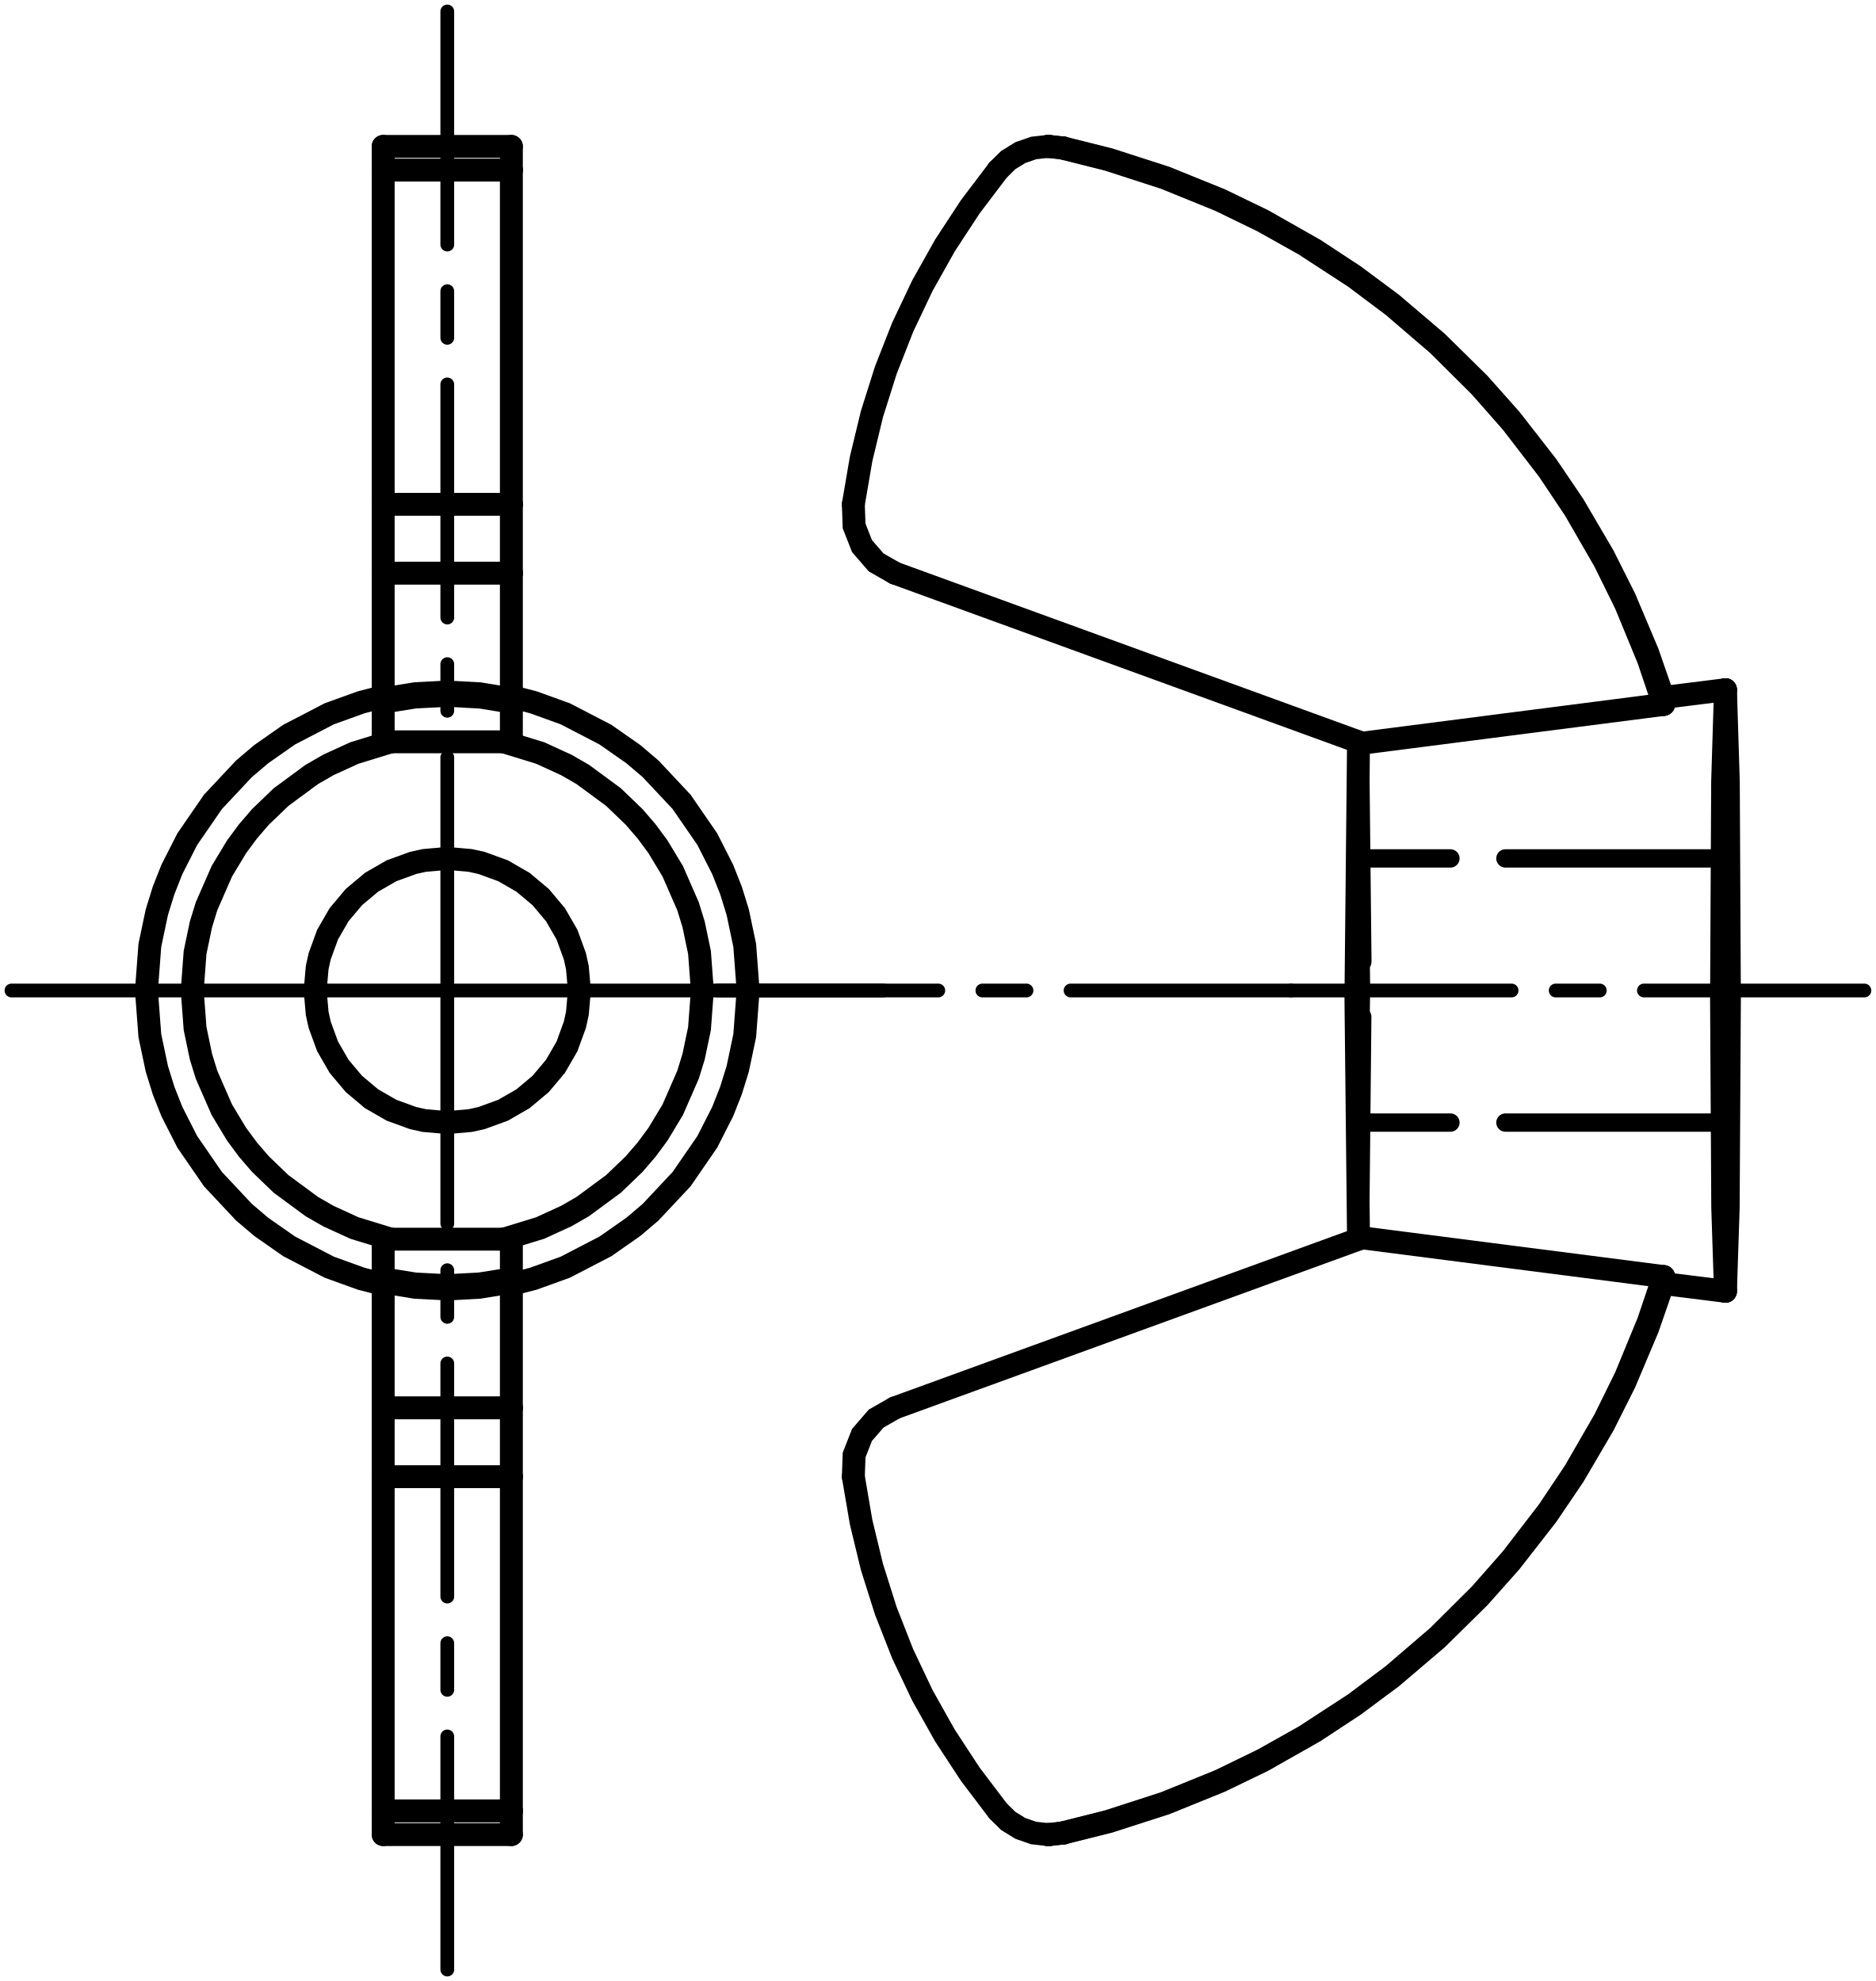
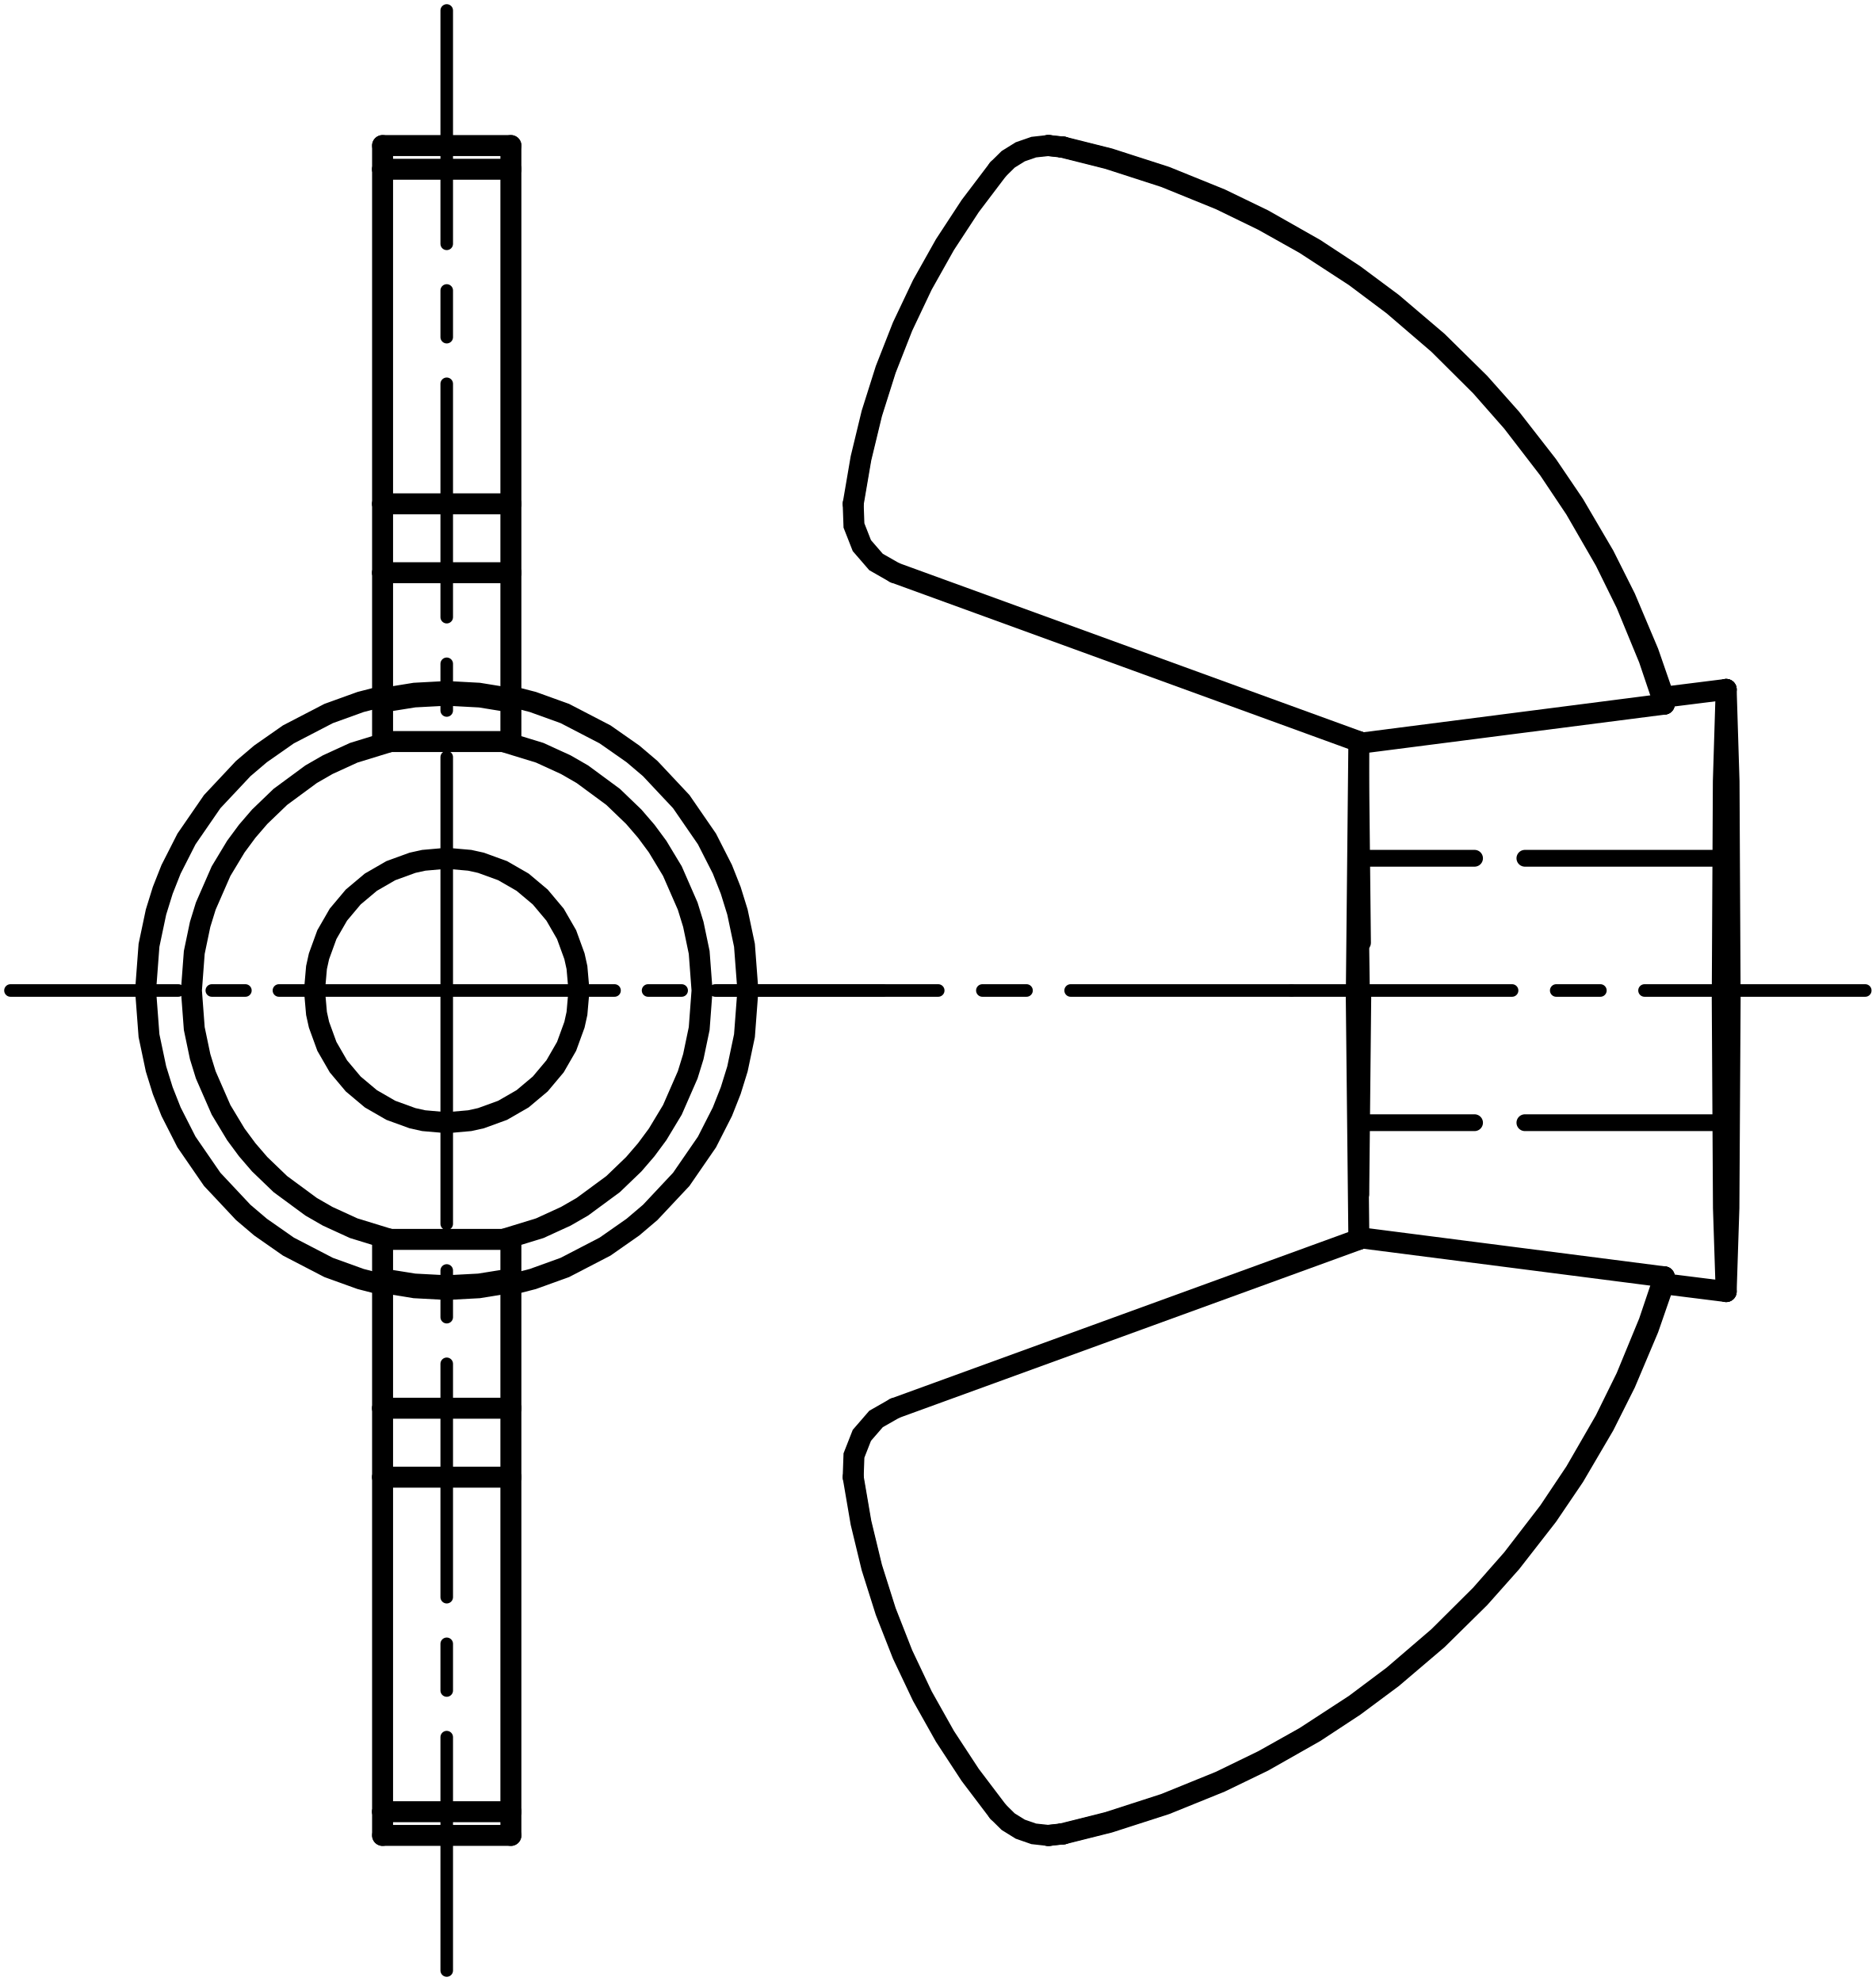
- <svg xmlns="http://www.w3.org/2000/svg" width="71.707mm" height="75.742mm" viewBox="-17.098 -37.871 71.707 75.742" version="1.1">
+ <svg xmlns="http://www.w3.org/2000/svg" width="71.632mm" height="75.667mm" viewBox="-17.06 -37.833 71.632 75.667" version="1.1">
  <g transform="scale(1,-1)" stroke-linecap="round">
-     <g fill="none" stroke="rgb(0,0,0)" stroke-width="0.876" id="Visible">
+     <g fill="none" stroke="rgb(0,0,0)" stroke-width="0.801" id="Visible">
      <line x1="-2.45" y1="-32.273" x2="-2.45" y2="-31.368" />
      <line x1="2.45" y1="-31.368" x2="-2.45" y2="-31.368" />
      <line x1="2.45" y1="-32.273" x2="2.45" y2="-31.368" />
      <line x1="-2.45" y1="-18.589" x2="-2.45" y2="-31.368" />
      <line x1="-2.45" y1="-18.589" x2="-2.45" y2="-15.957" />
      <line x1="-2.45" y1="-9.456" x2="-2.45" y2="-15.957" />
      <line x1="2.45" y1="-18.589" x2="2.45" y2="-31.368" />
      <line x1="2.45" y1="-18.589" x2="-2.45" y2="-18.589" />
      <line x1="2.45" y1="-18.589" x2="2.45" y2="-15.957" />
      <line x1="2.45" y1="-9.456" x2="2.45" y2="-15.957" />
      <line x1="-2.159" y1="9.508" x2="-2.45" y2="9.456" />
      <path d="M -2.159,9.508 L -3.553,9.08 L -4.548,8.624 L -5.18,8.26 L -6.354,7.395 L -7.143,6.636 L -7.619,6.083 L -8.053,5.496 L -8.618,4.559 L -9.202,3.223 L -9.417,2.526 L -9.641,1.454 L -9.75,0.0 L -9.641,-1.454 L -9.417,-2.526 L -9.202,-3.223 L -8.618,-4.559 L -8.053,-5.496 L -7.619,-6.083 L -7.143,-6.636 L -6.354,-7.395 L -5.18,-8.26 L -4.548,-8.624 L -3.553,-9.08 L -2.159,-9.508" />
      <line x1="-2.45" y1="-9.456" x2="-2.159" y2="-9.508" />
      <line x1="2.159" y1="-9.508" x2="2.45" y2="-9.456" />
      <path d="M 2.159,-9.508 L 3.553,-9.08 L 4.548,-8.624 L 5.18,-8.26 L 6.354,-7.395 L 7.143,-6.636 L 7.619,-6.083 L 8.053,-5.496 L 8.618,-4.559 L 9.202,-3.223 L 9.417,-2.526 L 9.641,-1.454 L 9.75,-0.0 L 9.641,1.454 L 9.417,2.526 L 9.202,3.223 L 8.618,4.559 L 8.053,5.496 L 7.619,6.083 L 7.143,6.636 L 6.354,7.395 L 5.18,8.26 L 4.548,8.624 L 3.553,9.08 L 2.159,9.508" />
      <line x1="2.45" y1="9.456" x2="2.159" y2="9.508" />
      <path d="M -2.45,11.236 L -3.289,11.02 L -4.511,10.579 L -6.047,9.782 L -7.112,9.037 L -7.772,8.476 L -8.956,7.214 L -9.938,5.788 L -10.527,4.63 L -10.845,3.825 L -11.102,2.997 L -11.37,1.726 L -11.5,-0.0 L -11.37,-1.726 L -11.102,-2.997 L -10.845,-3.825 L -10.527,-4.63 L -9.938,-5.788 L -8.956,-7.214 L -7.772,-8.476 L -7.112,-9.037 L -6.047,-9.782 L -4.511,-10.579 L -3.289,-11.02 L -2.45,-11.236" />
      <path d="M 2.45,-11.236 L 3.289,-11.02 L 4.511,-10.579 L 6.047,-9.782 L 7.112,-9.037 L 7.772,-8.476 L 8.956,-7.214 L 9.938,-5.788 L 10.527,-4.63 L 10.845,-3.825 L 11.102,-2.997 L 11.37,-1.726 L 11.5,0.0 L 11.37,1.726 L 11.102,2.997 L 10.845,3.825 L 10.527,4.63 L 9.938,5.788 L 8.956,7.214 L 7.772,8.476 L 7.112,9.037 L 6.047,9.782 L 4.511,10.579 L 3.289,11.02 L 2.45,11.236" />
      <line x1="2.45" y1="-15.957" x2="-2.45" y2="-15.957" />
      <line x1="2.159" y1="-9.508" x2="-2.159" y2="-9.508" />
      <line x1="-2.45" y1="32.273" x2="-2.45" y2="31.368" />
      <line x1="-2.45" y1="18.589" x2="-2.45" y2="31.368" />
      <line x1="-2.45" y1="18.589" x2="-2.45" y2="15.957" />
      <line x1="-2.45" y1="9.456" x2="-2.45" y2="15.957" />
      <line x1="-2.159" y1="9.508" x2="2.159" y2="9.508" />
      <line x1="-2.45" y1="15.957" x2="2.45" y2="15.957" />
      <line x1="2.45" y1="9.456" x2="2.45" y2="15.957" />
      <path d="M 0.0,5.05 L -0.877,4.973 L -1.307,4.878 L -2.134,4.577 L -2.897,4.137 L -3.571,3.571 L -4.137,2.897 L -4.577,2.134 L -4.878,1.307 L -4.973,0.877 L -5.05,0.0 L -4.973,-0.877 L -4.878,-1.307 L -4.577,-2.134 L -4.137,-2.897 L -3.571,-3.571 L -2.897,-4.137 L -2.134,-4.577 L -1.307,-4.878 L -0.877,-4.973 L -0.0,-5.05 L 0.877,-4.973 L 1.307,-4.878 L 2.134,-4.577 L 2.897,-4.137 L 3.571,-3.571 L 4.137,-2.897 L 4.577,-2.134 L 4.878,-1.307 L 4.973,-0.877 L 5.05,-0.0 L 4.973,0.877 L 4.878,1.307 L 4.577,2.134 L 4.137,2.897 L 3.571,3.571 L 2.897,4.137 L 2.134,4.577 L 1.307,4.878 L 0.877,4.973 L 0.0,5.05" />
      <line x1="2.45" y1="32.273" x2="2.45" y2="31.368" />
      <line x1="2.45" y1="18.589" x2="2.45" y2="31.368" />
      <line x1="2.45" y1="18.589" x2="2.45" y2="15.957" />
      <line x1="-2.45" y1="31.368" x2="2.45" y2="31.368" />
      <line x1="-2.45" y1="18.589" x2="2.45" y2="18.589" />
      <line x1="-2.45" y1="-32.273" x2="2.45" y2="-32.273" />
      <line x1="2.45" y1="32.273" x2="-2.45" y2="32.273" />
      <line x1="23.548" y1="-32.215" x2="23.484" y2="-32.215" />
      <line x1="23.548" y1="-32.215" x2="23.02" y2="-32.273" />
      <line x1="23.484" y1="-32.215" x2="22.956" y2="-32.273" />
      <path d="M 22.956,-32.273 L 22.416,-32.213 L 21.903,-32.035 L 21.442,-31.749 L 21.055,-31.368" />
      <path d="M 23.484,-32.215 L 25.254,-31.77 L 27.424,-31.068 L 29.537,-30.209 L 31.178,-29.411 L 32.77,-28.518 L 34.681,-27.273 L 36.141,-26.179 L 37.872,-24.693 L 39.489,-23.084 L 40.694,-21.714 L 42.085,-19.906 L 43.099,-18.389 L 44.239,-16.413 L 45.045,-14.776 L 45.914,-12.667 L 46.497,-10.938" />
      <line x1="46.497" y1="-10.938" x2="46.448" y2="-11.198" />
      <path d="M 23.548,-32.215 L 25.303,-31.774 L 27.456,-31.08 L 29.552,-30.231 L 31.181,-29.443 L 33.148,-28.327 L 34.66,-27.333 L 36.112,-26.253 L 37.834,-24.787 L 39.445,-23.199 L 40.647,-21.847 L 42.037,-20.062 L 43.052,-18.564 L 44.196,-16.613 L 45.007,-14.996 L 45.887,-12.912 L 46.479,-11.202" />
      <path d="M 15.522,-18.589 L 15.819,-20.326 L 16.233,-22.039 L 16.764,-23.719 L 17.408,-25.36 L 18.163,-26.952 L 19.026,-28.489 L 19.991,-29.963 L 21.055,-31.368" />
      <path d="M 15.522,-18.589 L 15.551,-17.762 L 15.853,-16.992 L 16.394,-16.367 L 17.112,-15.957" />
      <line x1="34.973" y1="-9.456" x2="17.112" y2="-15.957" />
      <line x1="46.497" y1="-10.938" x2="34.973" y2="-9.456" />
      <path d="M 34.833,-9.507 L 34.734,-0.264 L 34.833,9.507" />
      <line x1="46.497" y1="10.938" x2="34.973" y2="9.456" />
      <line x1="46.448" y1="11.198" x2="46.448" y2="11.198" />
      <line x1="46.448" y1="11.198" x2="46.497" y2="10.938" />
      <path d="M 48.86,11.5 L 48.969,7.99 L 49.011,-0.319 L 48.964,-8.308 L 48.86,-11.5" />
      <path d="M 48.86,-11.5 L 48.756,-8.309 L 48.71,-0.32 L 48.752,7.989 L 48.86,11.5" />
      <line x1="48.86" y1="11.5" x2="48.86" y2="11.5" />
      <line x1="23.484" y1="32.215" x2="23.548" y2="32.215" />
      <path d="M 23.548,32.215 L 25.303,31.774 L 27.456,31.08 L 29.552,30.231 L 31.181,29.443 L 33.148,28.327 L 34.66,27.333 L 36.112,26.253 L 37.834,24.787 L 39.445,23.199 L 40.647,21.847 L 42.037,20.062 L 43.052,18.564 L 44.196,16.613 L 45.007,14.996 L 45.887,12.912 L 46.479,11.202" />
      <path d="M 23.484,32.215 L 25.254,31.77 L 27.424,31.068 L 29.537,30.209 L 31.178,29.411 L 32.77,28.518 L 34.681,27.273 L 36.141,26.179 L 37.872,24.693 L 39.489,23.084 L 40.694,21.714 L 42.085,19.906 L 43.099,18.389 L 44.239,16.413 L 45.045,14.776 L 45.914,12.667 L 46.497,10.938" />
      <line x1="23.548" y1="32.215" x2="23.02" y2="32.273" />
      <line x1="34.973" y1="9.456" x2="17.112" y2="15.957" />
      <line x1="23.484" y1="32.215" x2="22.956" y2="32.273" />
      <path d="M 22.956,32.273 L 22.416,32.213 L 21.903,32.035 L 21.442,31.749 L 21.055,31.368" />
      <path d="M 15.522,18.589 L 15.819,20.326 L 16.233,22.039 L 16.764,23.719 L 17.408,25.36 L 18.163,26.952 L 19.026,28.489 L 19.991,29.963 L 21.055,31.368" />
      <path d="M 15.522,18.589 L 15.551,17.762 L 15.853,16.992 L 16.394,16.367 L 17.112,15.957" />
      <path d="M 48.86,5.05 L 48.926,0.141 L 48.86,-5.05" />
      <path d="M 48.86,-5.05 L 48.794,-0.141 L 48.86,5.05" />
      <line x1="23.02" y1="-32.273" x2="22.956" y2="-32.273" />
      <line x1="46.448" y1="11.198" x2="48.86" y2="11.5" />
      <line x1="46.448" y1="-11.198" x2="48.86" y2="-11.5" />
      <line x1="22.956" y1="32.273" x2="23.02" y2="32.273" />
    </g>
-     <g fill="none" stroke="rgb(0,0,0)" stroke-width="0.701" id="Hidden" stroke-dasharray="8.411 2.103">
+     <g fill="none" stroke="rgb(0,0,0)" stroke-width="0.641" id="Hidden" stroke-dasharray="7.687 1.922">
      <line x1="-2.45" y1="-32.215" x2="2.45" y2="-32.215" />
      <line x1="-2.45" y1="-32.215" x2="-2.45" y2="-32.273" />
      <line x1="2.45" y1="-32.215" x2="2.45" y2="-32.273" />
      <line x1="2.45" y1="-32.215" x2="2.45" y2="-10.938" />
      <path d="M 2.45,-10.938 L 1.232,-11.133 L 0.0,-11.198 L -1.232,-11.133 L -2.45,-10.938" />
      <line x1="-2.45" y1="-32.215" x2="-2.45" y2="-10.938" />
      <line x1="-2.45" y1="-10.938" x2="-2.45" y2="-9.456" />
      <line x1="2.45" y1="-10.938" x2="2.45" y2="-9.456" />
      <path d="M -2.45,10.938 L -1.232,11.133 L -0.0,11.198" />
      <line x1="-2.45" y1="10.938" x2="-2.45" y2="9.456" />
      <line x1="2.45" y1="10.938" x2="2.45" y2="9.456" />
      <path d="M 0.0,11.198 L 1.266,11.13 L 2.45,10.938" />
      <path d="M 0.0,11.5 L -1.232,11.434 L -2.45,11.236" />
      <path d="M -2.45,-11.236 L -1.232,-11.434 L -0.0,-11.5 L 1.232,-11.434 L 2.45,-11.236" />
      <path d="M 2.45,11.236 L 1.232,11.434 L 0.0,11.5" />
      <line x1="2.45" y1="32.215" x2="-2.45" y2="32.215" />
      <line x1="-2.45" y1="32.215" x2="-2.45" y2="10.938" />
      <line x1="2.45" y1="32.215" x2="2.45" y2="10.938" />
      <line x1="-2.45" y1="32.215" x2="-2.45" y2="32.273" />
      <line x1="2.45" y1="32.215" x2="2.45" y2="32.273" />
      <path d="M 0.0,5.05 L -0.877,4.973 L -1.307,4.878 L -2.134,4.577 L -2.897,4.137 L -3.571,3.571 L -4.137,2.897 L -4.577,2.134 L -4.878,1.307 L -4.973,0.877 L -5.05,0.0 L -4.973,-0.877 L -4.878,-1.307 L -4.577,-2.134 L -4.137,-2.897 L -3.571,-3.571 L -2.897,-4.137 L -2.134,-4.577 L -1.307,-4.878 L -0.877,-4.973 L -0.0,-5.05 L 0.877,-4.973 L 1.307,-4.878 L 2.134,-4.577 L 2.897,-4.137 L 3.571,-3.571 L 4.137,-2.897 L 4.577,-2.134 L 4.878,-1.307 L 4.973,-0.877 L 5.05,-0.0 L 4.973,0.877 L 4.878,1.307 L 4.577,2.134 L 4.137,2.897 L 3.571,3.571 L 2.897,4.137 L 2.134,4.577 L 1.307,4.878 L 0.877,4.973 L 0.0,5.05" />
      <path d="M 23.02,-32.273 L 22.48,-32.213 L 21.967,-32.035 L 21.506,-31.749 L 21.119,-31.368" />
      <line x1="21.055" y1="-31.368" x2="21.119" y2="-31.368" />
      <line x1="46.448" y1="-11.198" x2="46.561" y2="-10.938" />
      <line x1="46.479" y1="-11.202" x2="46.561" y2="-10.938" />
      <path d="M 15.586,-18.589 L 15.883,-20.326 L 16.297,-22.039 L 16.828,-23.719 L 17.472,-25.36 L 18.227,-26.952 L 19.09,-28.489 L 20.055,-29.963 L 21.119,-31.368" />
      <path d="M 15.586,-18.589 L 15.615,-17.762 L 15.917,-16.992 L 16.458,-16.367 L 17.176,-15.957" />
      <line x1="35.037" y1="-9.456" x2="17.176" y2="-15.957" />
      <line x1="46.561" y1="-10.938" x2="35.037" y2="-9.456" />
      <line x1="15.522" y1="-18.589" x2="15.586" y2="-18.589" />
      <line x1="46.561" y1="10.938" x2="46.448" y2="11.198" />
      <line x1="46.561" y1="10.938" x2="35.037" y2="9.456" />
      <line x1="34.89" y1="9.508" x2="35.037" y2="9.456" />
      <path d="M 34.89,9.508 L 34.989,0.264 L 34.89,-9.508" />
      <line x1="35.037" y1="-9.456" x2="34.89" y2="-9.508" />
      <line x1="34.833" y1="-9.508" x2="34.973" y2="-9.456" />
      <line x1="34.833" y1="-9.508" x2="34.833" y2="-9.507" />
      <line x1="34.833" y1="9.507" x2="34.833" y2="9.508" />
      <line x1="34.973" y1="9.456" x2="34.833" y2="9.508" />
      <line x1="17.112" y1="-15.957" x2="17.176" y2="-15.957" />
      <line x1="34.833" y1="-9.508" x2="34.89" y2="-9.508" />
      <line x1="46.479" y1="11.202" x2="46.561" y2="10.938" />
      <path d="M 23.02,32.273 L 22.48,32.213 L 21.967,32.035 L 21.506,31.749 L 21.119,31.368" />
      <path d="M 15.586,18.589 L 15.883,20.326 L 16.297,22.039 L 16.828,23.719 L 17.472,25.36 L 18.227,26.952 L 19.09,28.489 L 20.055,29.963 L 21.119,31.368" />
      <path d="M 15.586,18.589 L 15.615,17.762 L 15.917,16.992 L 16.458,16.367 L 17.176,15.957" />
      <line x1="35.037" y1="9.456" x2="17.176" y2="15.957" />
      <line x1="34.89" y1="9.508" x2="34.833" y2="9.508" />
      <line x1="17.176" y1="15.957" x2="17.112" y2="15.957" />
      <path d="M 34.861,5.05 L 34.928,0.141 L 34.861,-5.05" />
      <path d="M 34.861,-5.05 L 34.795,-0.141 L 34.861,5.05" />
      <line x1="21.119" y1="31.368" x2="21.055" y2="31.368" />
      <line x1="15.586" y1="18.589" x2="15.522" y2="18.589" />
      <line x1="48.86" y1="5.05" x2="34.861" y2="5.05" />
      <line x1="48.86" y1="-5.05" x2="34.861" y2="-5.05" />
    </g>
-     <g fill="none" stroke="rgb(0,0,0)" stroke-width="0.526" id="Center">
-       <line x1="0.0" y1="0.0" x2="-16.66" y2="0.0" />
-       <line x1="0.0" y1="0.0" x2="16.66" y2="0.0" />
+     <g fill="none" stroke="rgb(0,0,0)" stroke-width="0.48" id="Center">
+       <line x1="0.0" y1="0.0" x2="-6.408" y2="0.0" />
+       <line x1="-7.689" y1="0.0" x2="-8.971" y2="0.0" />
+       <line x1="-10.252" y1="0.0" x2="-16.66" y2="0.0" />
+       <line x1="0.0" y1="0.0" x2="6.408" y2="0.0" />
+       <line x1="7.689" y1="0.0" x2="8.971" y2="0.0" />
+       <line x1="10.252" y1="0.0" x2="16.66" y2="0.0" />
      <line x1="0.0" y1="0.0" x2="0.0" y2="-8.913" />
      <line x1="0.0" y1="-10.695" x2="0.0" y2="-12.478" />
      <line x1="0.0" y1="-14.26" x2="0.0" y2="-23.173" />
      <line x1="0.0" y1="-24.955" x2="0.0" y2="-26.738" />
      <line x1="0.0" y1="-28.52" x2="0.0" y2="-37.433" />
      <line x1="0.0" y1="0.0" x2="0.0" y2="8.913" />
      <line x1="0.0" y1="10.695" x2="0.0" y2="12.478" />
      <line x1="0.0" y1="14.26" x2="0.0" y2="23.173" />
      <line x1="0.0" y1="24.955" x2="0.0" y2="26.738" />
      <line x1="0.0" y1="28.52" x2="0.0" y2="37.433" />
      <line x1="32.255" y1="0.0" x2="23.826" y2="0.0" />
      <line x1="22.141" y1="0.0" x2="20.455" y2="0.0" />
      <line x1="18.769" y1="0.0" x2="10.34" y2="0.0" />
      <line x1="32.255" y1="0.0" x2="40.684" y2="0.0" />
      <line x1="42.37" y1="0.0" x2="44.056" y2="0.0" />
      <line x1="45.742" y1="0.0" x2="54.171" y2="0.0" />
    </g>
  </g>
</svg>
